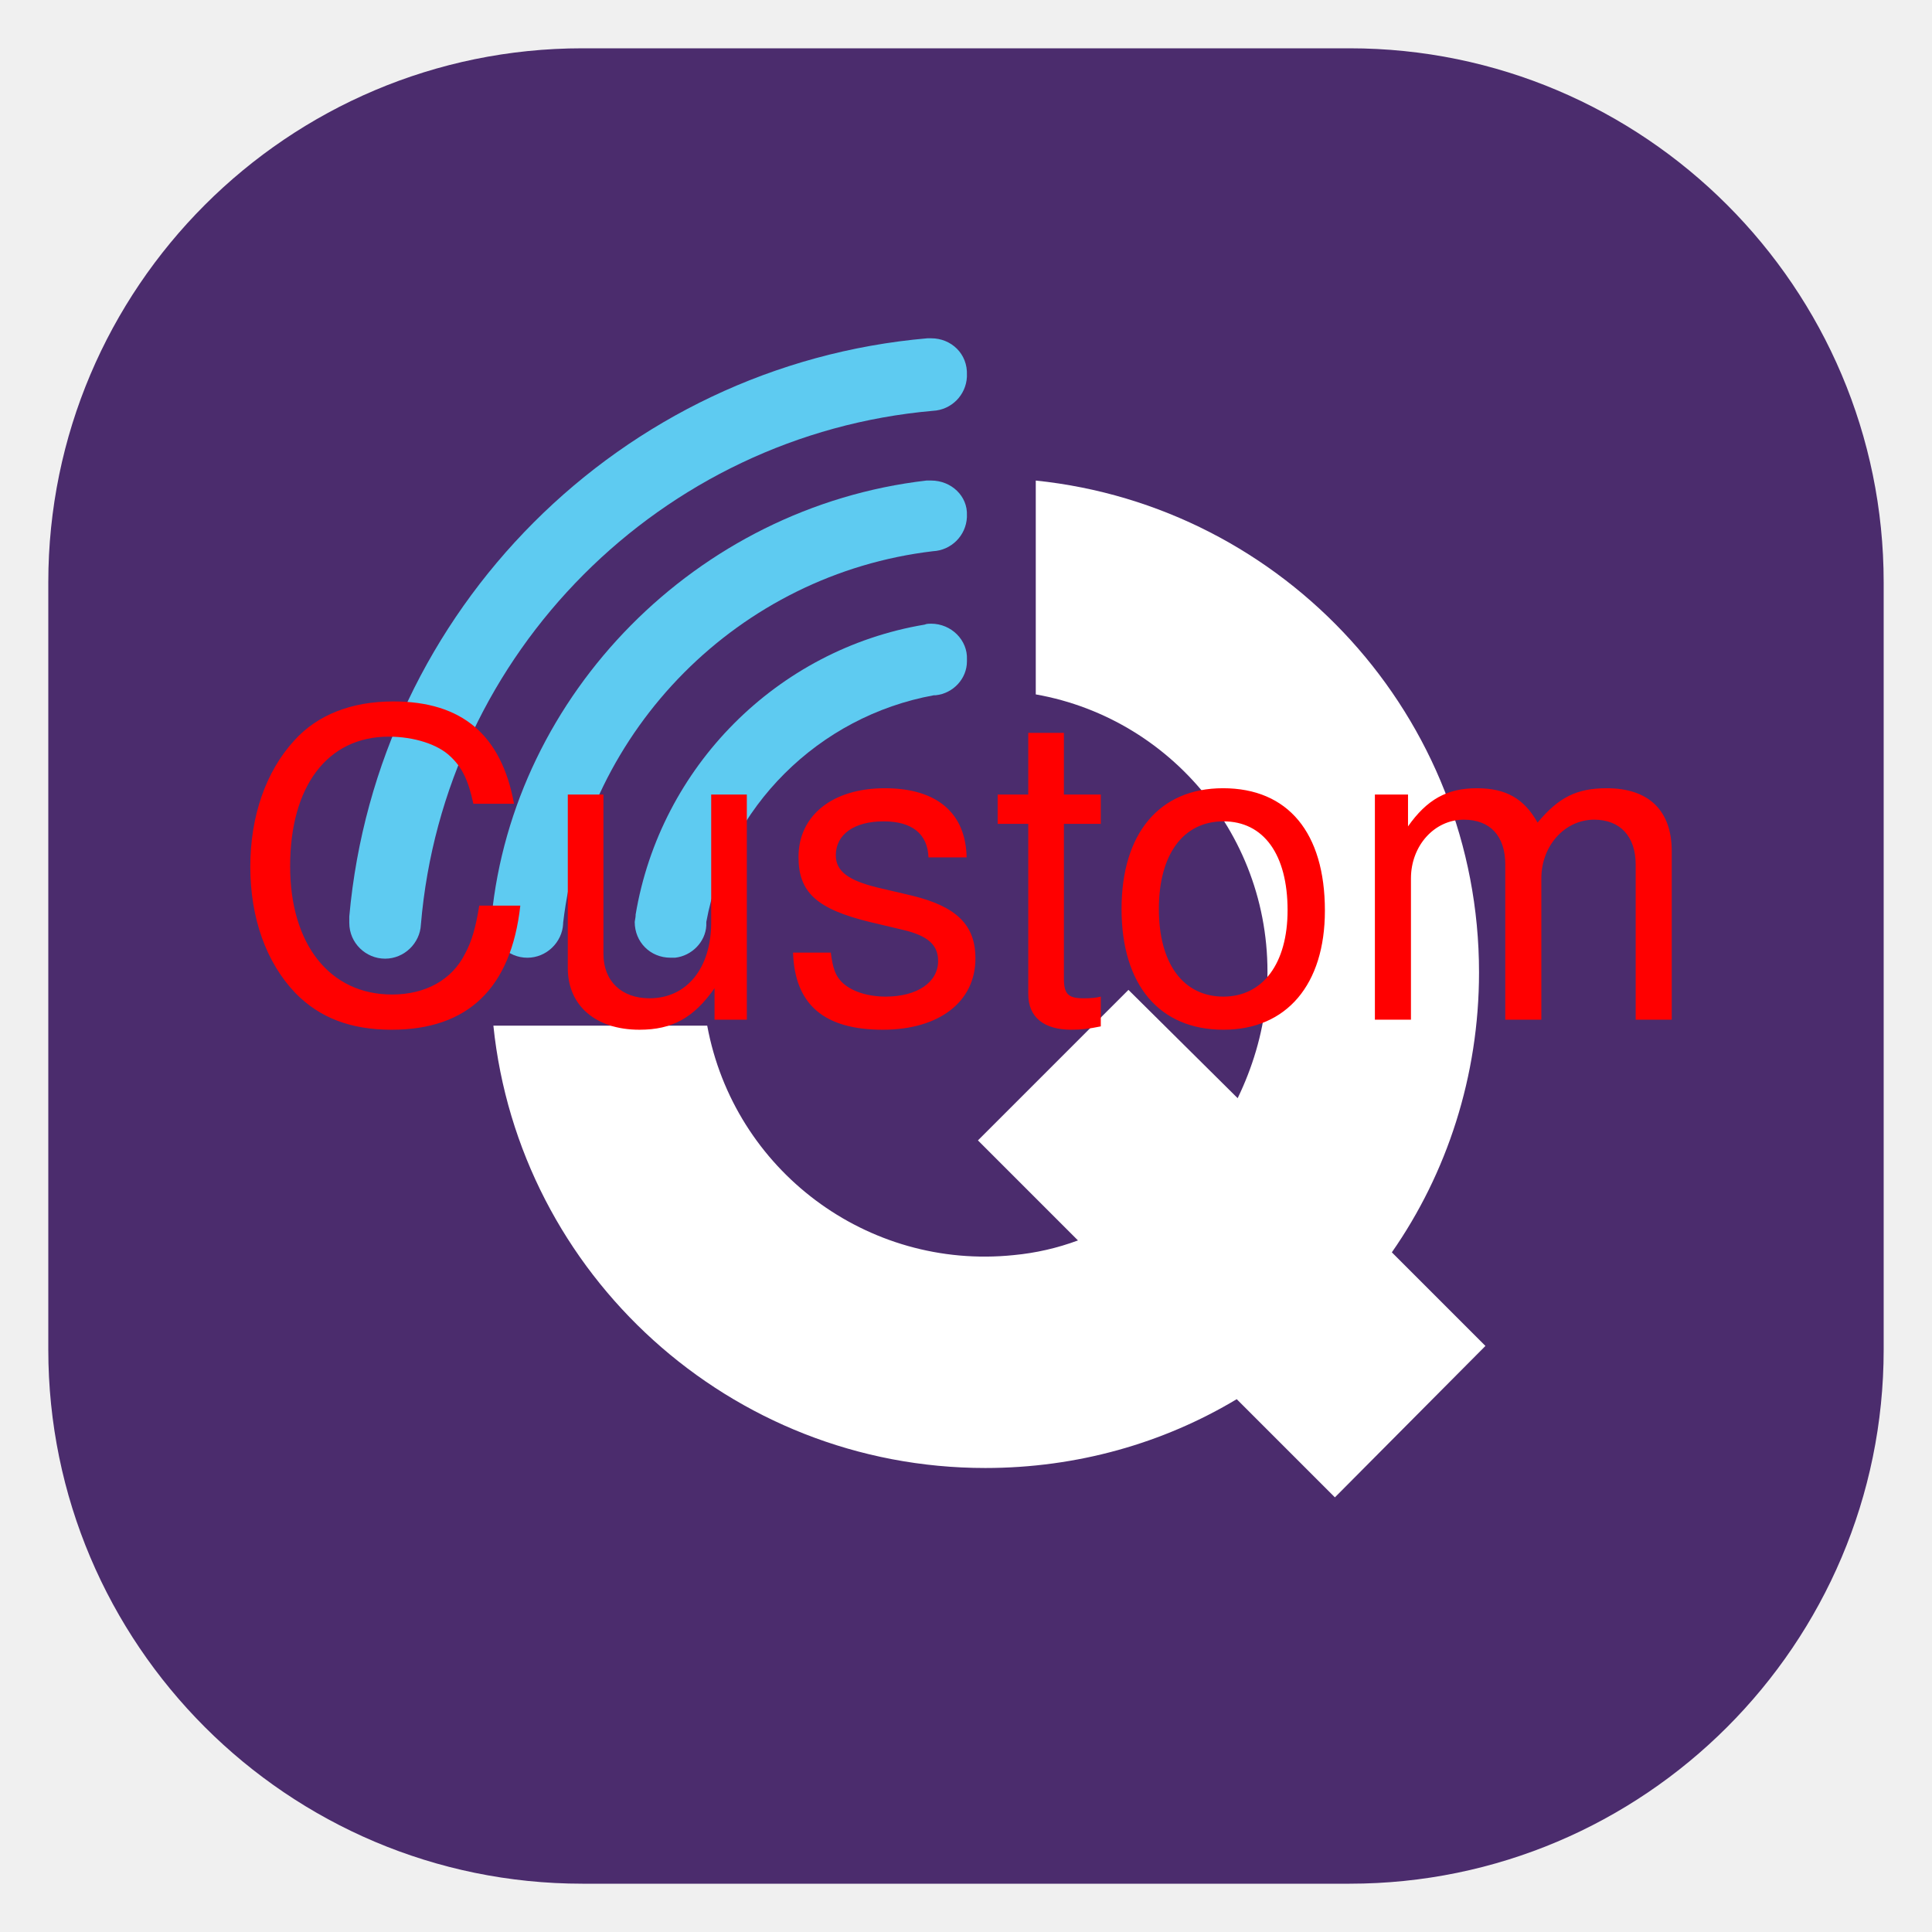
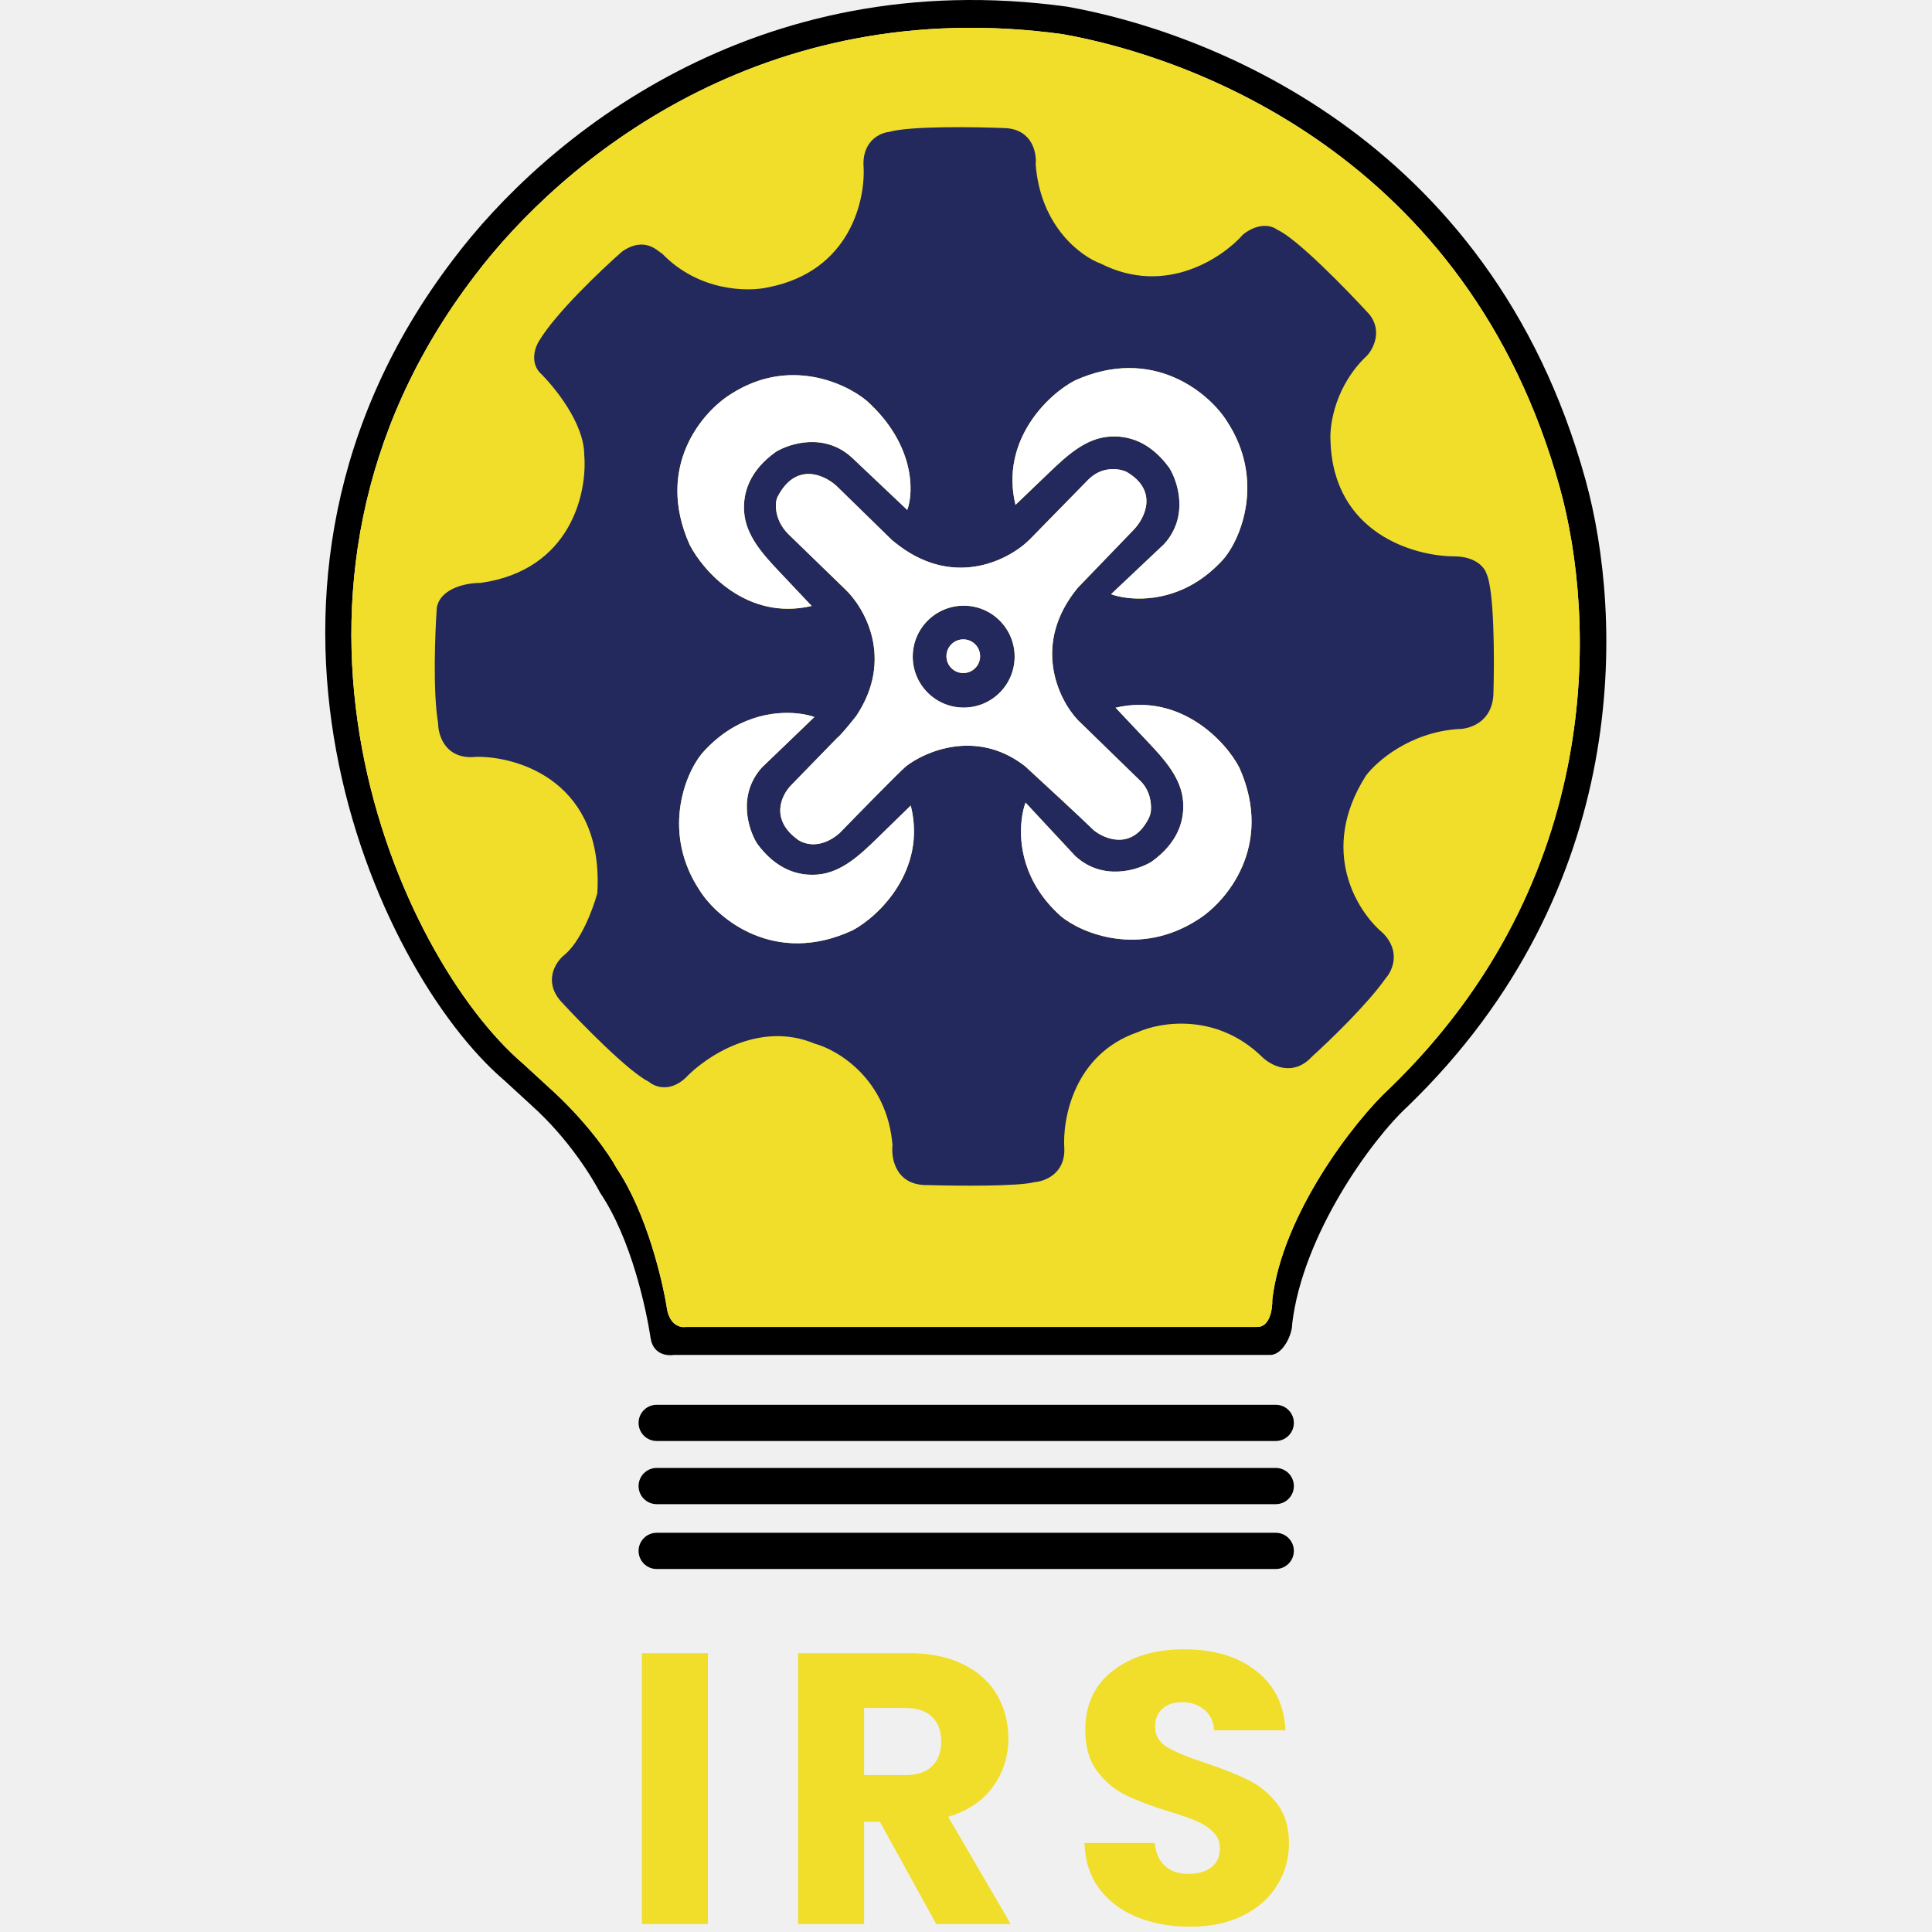
- <svg xmlns="http://www.w3.org/2000/svg" xml:space="preserve" id="Layer_1" width="72" height="72" x="0" y="0" version="1.1">
-   <style id="style873" type="text/css">
-         .st2{fill:#5ecbf1}
-     </style>
-   <path id="rect875" d="M10.555 10.213h50.924v50.582H10.555z" style="fill:#fff" />
-   <path id="path877" d="M50.296 1.8H21.704C10.726 1.8 1.8 10.726 1.8 21.704v28.591C1.8 61.274 10.726 70.2 21.704 70.2h28.591c10.978 0 19.904-8.926 19.904-19.904V21.704C70.2 10.726 61.274 1.8 50.296 1.8" style="fill:#4b2c6d" />
-   <path id="path879" d="M34.7 12.607h-.137c-11.423.992-20.52 10.123-21.546 21.546v.24c0 .752.616 1.334 1.334 1.334s1.3-.581 1.334-1.265c.855-10.157 8.96-18.263 19.084-19.152a1.333 1.333 0 0 0 1.265-1.265v-.068c.034-.788-.581-1.37-1.334-1.37" class="st2" />
-   <path id="path881" d="M34.7 17.908h-.171c-8.584.992-15.39 7.969-16.211 16.279v.171c0 .752.616 1.334 1.334 1.334s1.3-.581 1.334-1.265v-.034c.855-7.25 6.566-12.996 13.783-13.851a1.333 1.333 0 0 0 1.265-1.265v-.068c.034-.719-.581-1.301-1.334-1.301" class="st2" />
-   <path id="path883" d="M34.7 23.243c-.068 0-.171 0-.239.034-5.506.923-9.85 5.301-10.773 10.807v.034c0 .068-.034.205-.034.239 0 .752.581 1.334 1.334 1.334h.171c.616-.068 1.129-.581 1.163-1.197v-.137c.787-4.275 4.172-7.661 8.482-8.447h.068c.65-.068 1.163-.616 1.163-1.265v-.068c.033-.718-.582-1.334-1.335-1.334" class="st2" />
-   <path id="path883-3" d="m49.748 55.802-3.659-3.659c-2.736 1.642-5.951 2.565-9.371 2.565-9.508 0-17.374-7.216-18.331-16.484h7.969a10.52 10.52 0 0 0 11.423 8.55 9.4 9.4 0 0 0 2.394-.547l-3.728-3.728 5.609-5.609 4.07 4.036c.547-1.129.923-2.36 1.06-3.659.547-5.643-3.352-10.465-8.584-11.389v-7.969c9.268.958 16.519 8.789 16.519 18.331 0 3.865-1.197 7.49-3.249 10.431l3.488 3.488z" class="st2" style="fill:#fff;fill-opacity:1" />
-   <text id="text1" x="36" y="38" fill="red" font-family="Helvetica" font-size="16" text-anchor="middle" text-rendering="geometricPrecision">Custom</text>
+ <svg xmlns="http://www.w3.org/2000/svg" version="1.1" width="297" height="297" viewBox="-50 0 297 297">
+   <rect x="48.167" y="215.952" width="100.733" height="5.567" rx="2.784" fill="black" />
+   <rect x="48.167" y="225.662" width="100.733" height="5.567" rx="2.784" fill="black" />
+   <rect x="48.167" y="235.631" width="100.733" height="5.567" rx="2.784" fill="black" />
+   <path d="M19.702 39.842C33.6 21.411 65.88 -5.595 114.016 1.021C134.337 4.6 179.03 20.398 193.747 73.802C199.478 94.596 201.106 136.522 166.405 170.076C160.824 175.207 150.26 189.818 148.64 203.524C148.683 204.985 147.333 208.189 145.334 208.289H53.593C52.805 208.424 50.529 208.392 50.043 205.854C49.345 201.263 47.081 190.52 42.274 183.391C41.149 181.244 37.592 175.2 31.651 169.874L27.533 166.093C7.55 149.013 -18.779 90.275 19.702 39.842ZM113.346 5.252C67.187 -1.091 36.232 24.802 22.905 42.474C-13.995 90.83 11.253 147.148 30.415 163.526L34.364 167.152C40.061 172.258 43.708 177.522 44.787 179.58C49.397 186.416 51.888 196.929 52.557 201.331C53.023 203.765 54.649 204.115 55.404 203.986H143.19C145.21 204.089 145.628 201.223 145.585 199.778C147.139 186.637 158.231 172.266 163.583 167.346C196.858 135.173 195.297 94.973 189.802 75.035C175.689 23.831 132.832 8.684 113.346 5.252Z" fill="black" />
+   <path d="M22.908 42.473C-13.993 90.83 11.255 147.149 30.417 163.526L34.366 167.151C40.063 172.258 43.711 177.522 44.789 179.58C49.399 186.416 51.889 196.929 52.558 201.331C53.024 203.765 54.651 204.114 55.407 203.985H143.192C145.212 204.088 145.63 201.223 145.587 199.777C147.141 186.636 158.233 172.265 163.584 167.346C196.86 135.173 195.299 94.973 189.804 75.035C175.691 23.831 132.834 8.683 113.347 5.251C67.189 -1.092 36.234 24.802 22.908 42.473Z" fill="#F0DE2A" />
+   <path d="M86.684 20.28C89.844 19.348 99.956 19.503 104.617 19.698C108.708 19.956 109.386 23.517 109.213 25.265C109.939 34.845 116.205 39.441 119.248 40.541C129.191 45.565 137.979 39.614 141.129 36.01C143.615 34.094 145.618 34.737 146.308 35.298C149.312 36.593 157.054 44.555 160.55 48.374C162.518 50.912 161.112 53.618 160.163 54.654C155.294 59.211 154.379 65.227 154.53 67.665C154.892 82.01 167.456 85.553 173.693 85.531C176.904 85.583 178.224 87.28 178.483 88.121C179.726 90.607 179.735 101.37 179.584 106.441C179.532 110.998 175.937 112.094 174.146 112.073C166.688 112.59 161.587 117.079 159.968 119.258C152.666 130.755 158.651 140.145 162.557 143.404C165.406 146.252 164.046 149.251 163.01 150.395C160.214 154.382 154.292 160.084 151.681 162.436C148.729 165.646 145.316 163.774 143.978 162.436C136.986 155.652 128.332 157.106 124.879 158.681C115.091 162.047 113.292 172.038 113.616 176.613C113.719 180.444 110.594 181.618 109.019 181.726C106.585 182.399 97.086 182.308 92.64 182.179C87.72 182.283 86.964 178.123 87.202 176.03C86.373 165.931 78.872 161.422 75.225 160.429C66.68 156.856 58.416 162.478 55.351 165.737C52.917 167.963 50.624 167.053 49.783 166.32C46.623 164.766 39.403 157.386 36.188 153.891C33.547 150.836 35.39 147.957 36.641 146.9C39.282 144.828 41.195 139.649 41.821 137.319C42.857 120.333 29.866 116.259 23.241 116.345C18.528 116.863 17.349 113.108 17.349 111.166C16.52 106.298 16.874 97.27 17.155 93.365C17.776 90.309 21.903 89.588 23.888 89.61C37.82 87.642 40.309 75.671 39.813 69.931C39.813 65.063 35.195 59.401 32.886 57.178C31.488 55.469 32.304 53.273 32.886 52.388C35.424 48.141 42.446 41.469 45.64 38.664C49.201 36.205 51.208 38.73 51.791 38.989C57.436 44.84 65.018 44.879 68.104 44.167C80.793 41.682 83.145 30.53 82.735 25.265C82.683 21.588 85.346 20.409 86.684 20.28ZM72.601 109.672C68.88 109.283 62.918 110.092 57.873 115.871C55.184 119.173 51.736 128.167 57.626 136.982C60.392 141.276 69.124 148.542 81.052 143.019C85.097 140.883 92.495 133.737 90.006 123.832L84.812 128.894C82.206 131.434 79.362 134.119 75.737 134.44C72.818 134.698 69.386 133.755 66.403 129.71C65.052 127.574 63.306 122.237 67.124 117.981L75.2 110.223C74.574 110 73.682 109.785 72.601 109.672ZM140.543 118.052C138.471 113.974 131.442 106.465 121.499 108.795L126.477 114.069C128.976 116.715 131.616 119.601 131.879 123.231C132.092 126.153 131.093 129.569 127.002 132.488C124.844 133.804 119.479 135.465 115.284 131.581L107.655 123.383C107.422 124.005 107.193 124.894 107.063 125.973C106.615 129.687 107.33 135.66 113.028 140.796C116.286 143.537 125.225 147.128 134.133 141.379C138.471 138.682 145.877 130.066 140.543 118.052ZM122.943 72.436C121.757 71.979 119.277 71.709 117.262 73.772L108.264 82.963C106.622 84.584 103.587 86.532 99.831 87.1C96.194 87.65 91.875 86.907 87.478 83.317L87.053 82.96L78.64 74.743L78.639 74.74L78.459 74.579C77.519 73.766 76.041 72.92 74.454 72.865C73.606 72.835 72.726 73.031 71.883 73.577C71.041 74.123 70.238 75.017 69.539 76.377C69.28 76.88 69.172 77.803 69.391 78.856C69.611 79.911 70.162 81.104 71.234 82.15L79.909 90.565L79.91 90.566C82.917 93.401 87.475 101.263 81.651 110.029C81.263 110.524 80.649 111.291 80.067 111.978C79.776 112.321 79.493 112.646 79.251 112.906C79.008 113.167 78.81 113.36 78.687 113.447L78.724 113.499L78.686 113.446L78.677 113.454L71.687 120.639C70.957 121.358 70.116 122.634 69.967 124.125C69.819 125.622 70.37 127.326 72.405 128.892C73.379 129.731 76.063 130.71 79.09 128.048L79.094 128.044C81.944 125.108 87.962 118.958 89.254 117.821L89.254 117.82C92.282 115.45 100.056 112.156 107.279 117.559L107.622 117.823C110.256 120.241 116.048 125.588 118.169 127.658L118.174 127.661C119.074 128.373 120.547 129.115 122.106 129.087C123.671 129.059 125.311 128.257 126.534 125.903C126.737 125.512 126.887 125.085 126.924 124.641C127.023 123.471 126.803 121.585 125.382 120.121L125.381 120.12L115.67 110.669C114.19 109.091 112.411 106.181 111.892 102.584C111.374 98.988 112.113 94.7 115.674 90.365L124.282 81.436C125.129 80.555 126.095 79.053 126.226 77.407C126.292 76.583 126.148 75.722 125.675 74.887C125.203 74.053 124.405 73.248 123.168 72.531L123.163 72.529L122.943 72.436ZM98.146 93.109C102.472 93.109 105.979 96.616 105.979 100.942C105.979 105.267 102.472 108.774 98.146 108.775C93.82 108.775 90.313 105.267 90.313 100.942C90.313 96.616 93.82 93.109 98.146 93.109ZM98.082 98.287C96.651 98.287 95.492 99.447 95.492 100.877C95.492 102.307 96.652 103.466 98.082 103.466C99.511 103.466 100.671 102.307 100.671 100.877C100.671 99.448 99.511 98.288 98.082 98.287ZM83.255 61.627C79.997 58.887 71.253 54.843 62.345 60.591C58.008 63.288 50.666 71.687 56.001 83.701C58.072 87.78 64.831 95.483 74.775 93.153L69.796 87.879C67.297 85.233 64.658 82.347 64.394 78.717C64.182 75.795 65.18 72.379 69.272 69.46C71.43 68.144 76.795 66.483 80.99 70.367L89.47 78.393C90.506 75.631 90.609 68.256 83.255 61.627ZM138.602 64.739C135.873 60.421 127.203 53.079 115.227 58.5C111.164 60.602 103.706 67.684 106.109 77.61L111.346 72.592C113.975 70.074 116.841 67.414 120.469 67.124C123.39 66.891 126.814 67.864 129.762 71.934C131.094 74.082 132.795 79.434 128.942 83.657L120.798 91.345C121.422 91.574 122.312 91.796 123.392 91.918C127.11 92.34 133.078 91.581 138.173 85.845C140.89 82.567 144.415 73.604 138.602 64.739Z" fill="#23285D" />
+   <path d="M117.261 73.773C119.275 71.71 121.755 71.98 122.941 72.437L123.161 72.53L123.166 72.533C124.403 73.249 125.202 74.054 125.674 74.888C126.146 75.723 126.29 76.584 126.224 77.409C126.093 79.055 125.128 80.557 124.28 81.437L115.673 90.366C112.111 94.701 111.372 98.989 111.891 102.586C112.409 106.183 114.188 109.092 115.669 110.67L125.38 120.122L125.381 120.123C126.801 121.586 127.022 123.473 126.923 124.642C126.885 125.086 126.735 125.513 126.532 125.904C125.309 128.258 123.67 129.061 122.104 129.088C120.546 129.116 119.072 128.374 118.173 127.663L118.168 127.659C116.046 125.589 110.255 120.242 107.62 117.824L107.277 117.56C100.054 112.156 92.28 115.451 89.252 117.821L89.253 117.822C87.96 118.96 81.942 125.11 79.093 128.045L79.089 128.049C76.062 130.711 73.377 129.732 72.403 128.893C70.368 127.328 69.817 125.624 69.966 124.127C70.114 122.635 70.955 121.36 71.685 120.64L78.676 113.456L78.684 113.447L78.722 113.501L78.685 113.448C78.808 113.362 79.007 113.168 79.25 112.907C79.492 112.647 79.774 112.323 80.065 111.979C80.647 111.292 81.261 110.526 81.649 110.03C87.474 101.264 82.916 93.403 79.908 90.567L79.907 90.566L71.232 82.151C70.161 81.106 69.61 79.912 69.389 78.857C69.17 77.805 69.278 76.882 69.537 76.379C70.237 75.019 71.04 74.125 71.882 73.579C72.725 73.032 73.604 72.836 74.452 72.866C76.04 72.921 77.517 73.768 78.457 74.581L78.638 74.742L78.639 74.744L87.052 82.962L87.476 83.318C91.873 86.909 96.192 87.651 99.829 87.101C103.586 86.533 106.62 84.585 108.263 82.964L117.261 73.773ZM98.146 93.109C93.82 93.109 90.312 96.616 90.312 100.942C90.312 105.268 93.82 108.775 98.146 108.775C102.472 108.775 105.979 105.268 105.979 100.942C105.979 96.616 102.472 93.109 98.146 93.109ZM98.082 98.288C99.512 98.288 100.671 99.448 100.671 100.878C100.67 102.307 99.512 103.466 98.082 103.466C96.652 103.466 95.492 102.307 95.492 100.878C95.492 99.448 96.652 98.288 98.082 98.288Z" fill="white" />
+   <path d="M69.796 87.879L74.775 93.153C64.831 95.483 58.073 87.78 56.001 83.701C50.667 71.687 58.008 63.289 62.345 60.592C71.253 54.843 79.997 58.887 83.256 61.627C90.61 68.256 90.507 75.631 89.471 78.393L80.99 70.366C76.795 66.482 71.43 68.144 69.272 69.46C65.18 72.378 64.182 75.795 64.394 78.717C64.658 82.347 67.298 85.233 69.796 87.879Z" fill="white" />
+   <path d="M126.475 114.069L121.496 108.795C131.44 106.465 138.468 113.974 140.539 118.052C145.874 130.067 138.468 138.682 134.13 141.379C125.222 147.127 116.284 143.537 113.025 140.796C107.327 135.66 106.611 129.687 107.06 125.972C107.19 124.893 107.419 124.005 107.652 123.383L115.281 131.581C119.476 135.465 124.841 133.804 126.999 132.488C131.091 129.569 132.089 126.153 131.876 123.231C131.613 119.601 128.973 116.715 126.475 114.069Z" fill="white" />
+   <path d="M111.345 72.592L106.108 77.609C103.705 67.683 111.163 60.601 115.226 58.5C127.202 53.078 135.872 60.421 138.601 64.738C144.415 73.603 140.889 82.567 138.172 85.845C133.077 91.581 127.109 92.34 123.391 91.918C122.311 91.796 121.421 91.574 120.797 91.345L128.94 83.657C132.794 79.434 131.093 74.082 129.761 71.934C126.813 67.864 123.389 66.891 120.468 67.124C116.84 67.414 113.974 70.075 111.345 72.592Z" fill="white" />
+   <path d="M84.813 128.894L90.007 123.832C92.496 133.737 85.098 140.883 81.053 143.019C69.124 148.543 60.392 141.275 57.626 136.982C51.736 128.167 55.185 119.173 57.873 115.872C62.919 110.093 68.881 109.283 72.602 109.672C73.683 109.785 74.575 110 75.2 110.223L67.124 117.98C63.306 122.236 65.053 127.574 66.403 129.71C69.387 133.755 72.819 134.699 75.737 134.44C79.363 134.119 82.206 131.434 84.813 128.894Z" fill="white" />
+   <path d="M58.818 254.138V295.771H48.677V254.138H58.818ZM93.923 295.771L85.264 280.055H82.833V295.771H72.691V254.138H89.712C92.994 254.138 95.781 254.711 98.074 255.858C100.407 257.004 102.147 258.586 103.293 260.602C104.44 262.579 105.013 264.793 105.013 267.244C105.013 270.012 104.223 272.483 102.641 274.658C101.099 276.832 98.806 278.374 95.761 279.284L105.369 295.771H93.923ZM82.833 272.879H89.119C90.977 272.879 92.361 272.424 93.271 271.515C94.219 270.605 94.694 269.32 94.694 267.66C94.694 266.078 94.219 264.833 93.271 263.923C92.361 263.014 90.977 262.559 89.119 262.559H82.833V272.879ZM132.967 296.186C129.922 296.186 127.194 295.692 124.783 294.703C122.371 293.715 120.433 292.252 118.971 290.315C117.547 288.377 116.796 286.045 116.717 283.316H127.511C127.669 284.858 128.203 286.045 129.112 286.875C130.021 287.666 131.207 288.061 132.67 288.061C134.173 288.061 135.359 287.725 136.229 287.053C137.099 286.341 137.533 285.372 137.533 284.147C137.533 283.119 137.178 282.269 136.466 281.597C135.794 280.924 134.944 280.371 133.916 279.936C132.927 279.501 131.504 279.007 129.646 278.453C126.957 277.623 124.763 276.793 123.063 275.962C121.363 275.132 119.9 273.907 118.674 272.285C117.448 270.664 116.836 268.549 116.836 265.94C116.836 262.065 118.239 259.04 121.046 256.866C123.853 254.652 127.511 253.545 132.018 253.545C136.604 253.545 140.301 254.652 143.108 256.866C145.915 259.04 147.418 262.085 147.615 265.999H136.644C136.565 264.655 136.071 263.607 135.161 262.856C134.252 262.065 133.085 261.67 131.662 261.67C130.436 261.67 129.448 262.006 128.697 262.678C127.946 263.31 127.57 264.24 127.57 265.465C127.57 266.81 128.203 267.857 129.468 268.609C130.733 269.36 132.71 270.17 135.398 271.04C138.087 271.949 140.262 272.819 141.922 273.65C143.622 274.48 145.085 275.686 146.311 277.267C147.536 278.849 148.149 280.885 148.149 283.376C148.149 285.748 147.536 287.903 146.311 289.84C145.125 291.777 143.385 293.319 141.092 294.466C138.799 295.613 136.09 296.186 132.967 296.186Z" fill="#F0DE2A" />
</svg>
